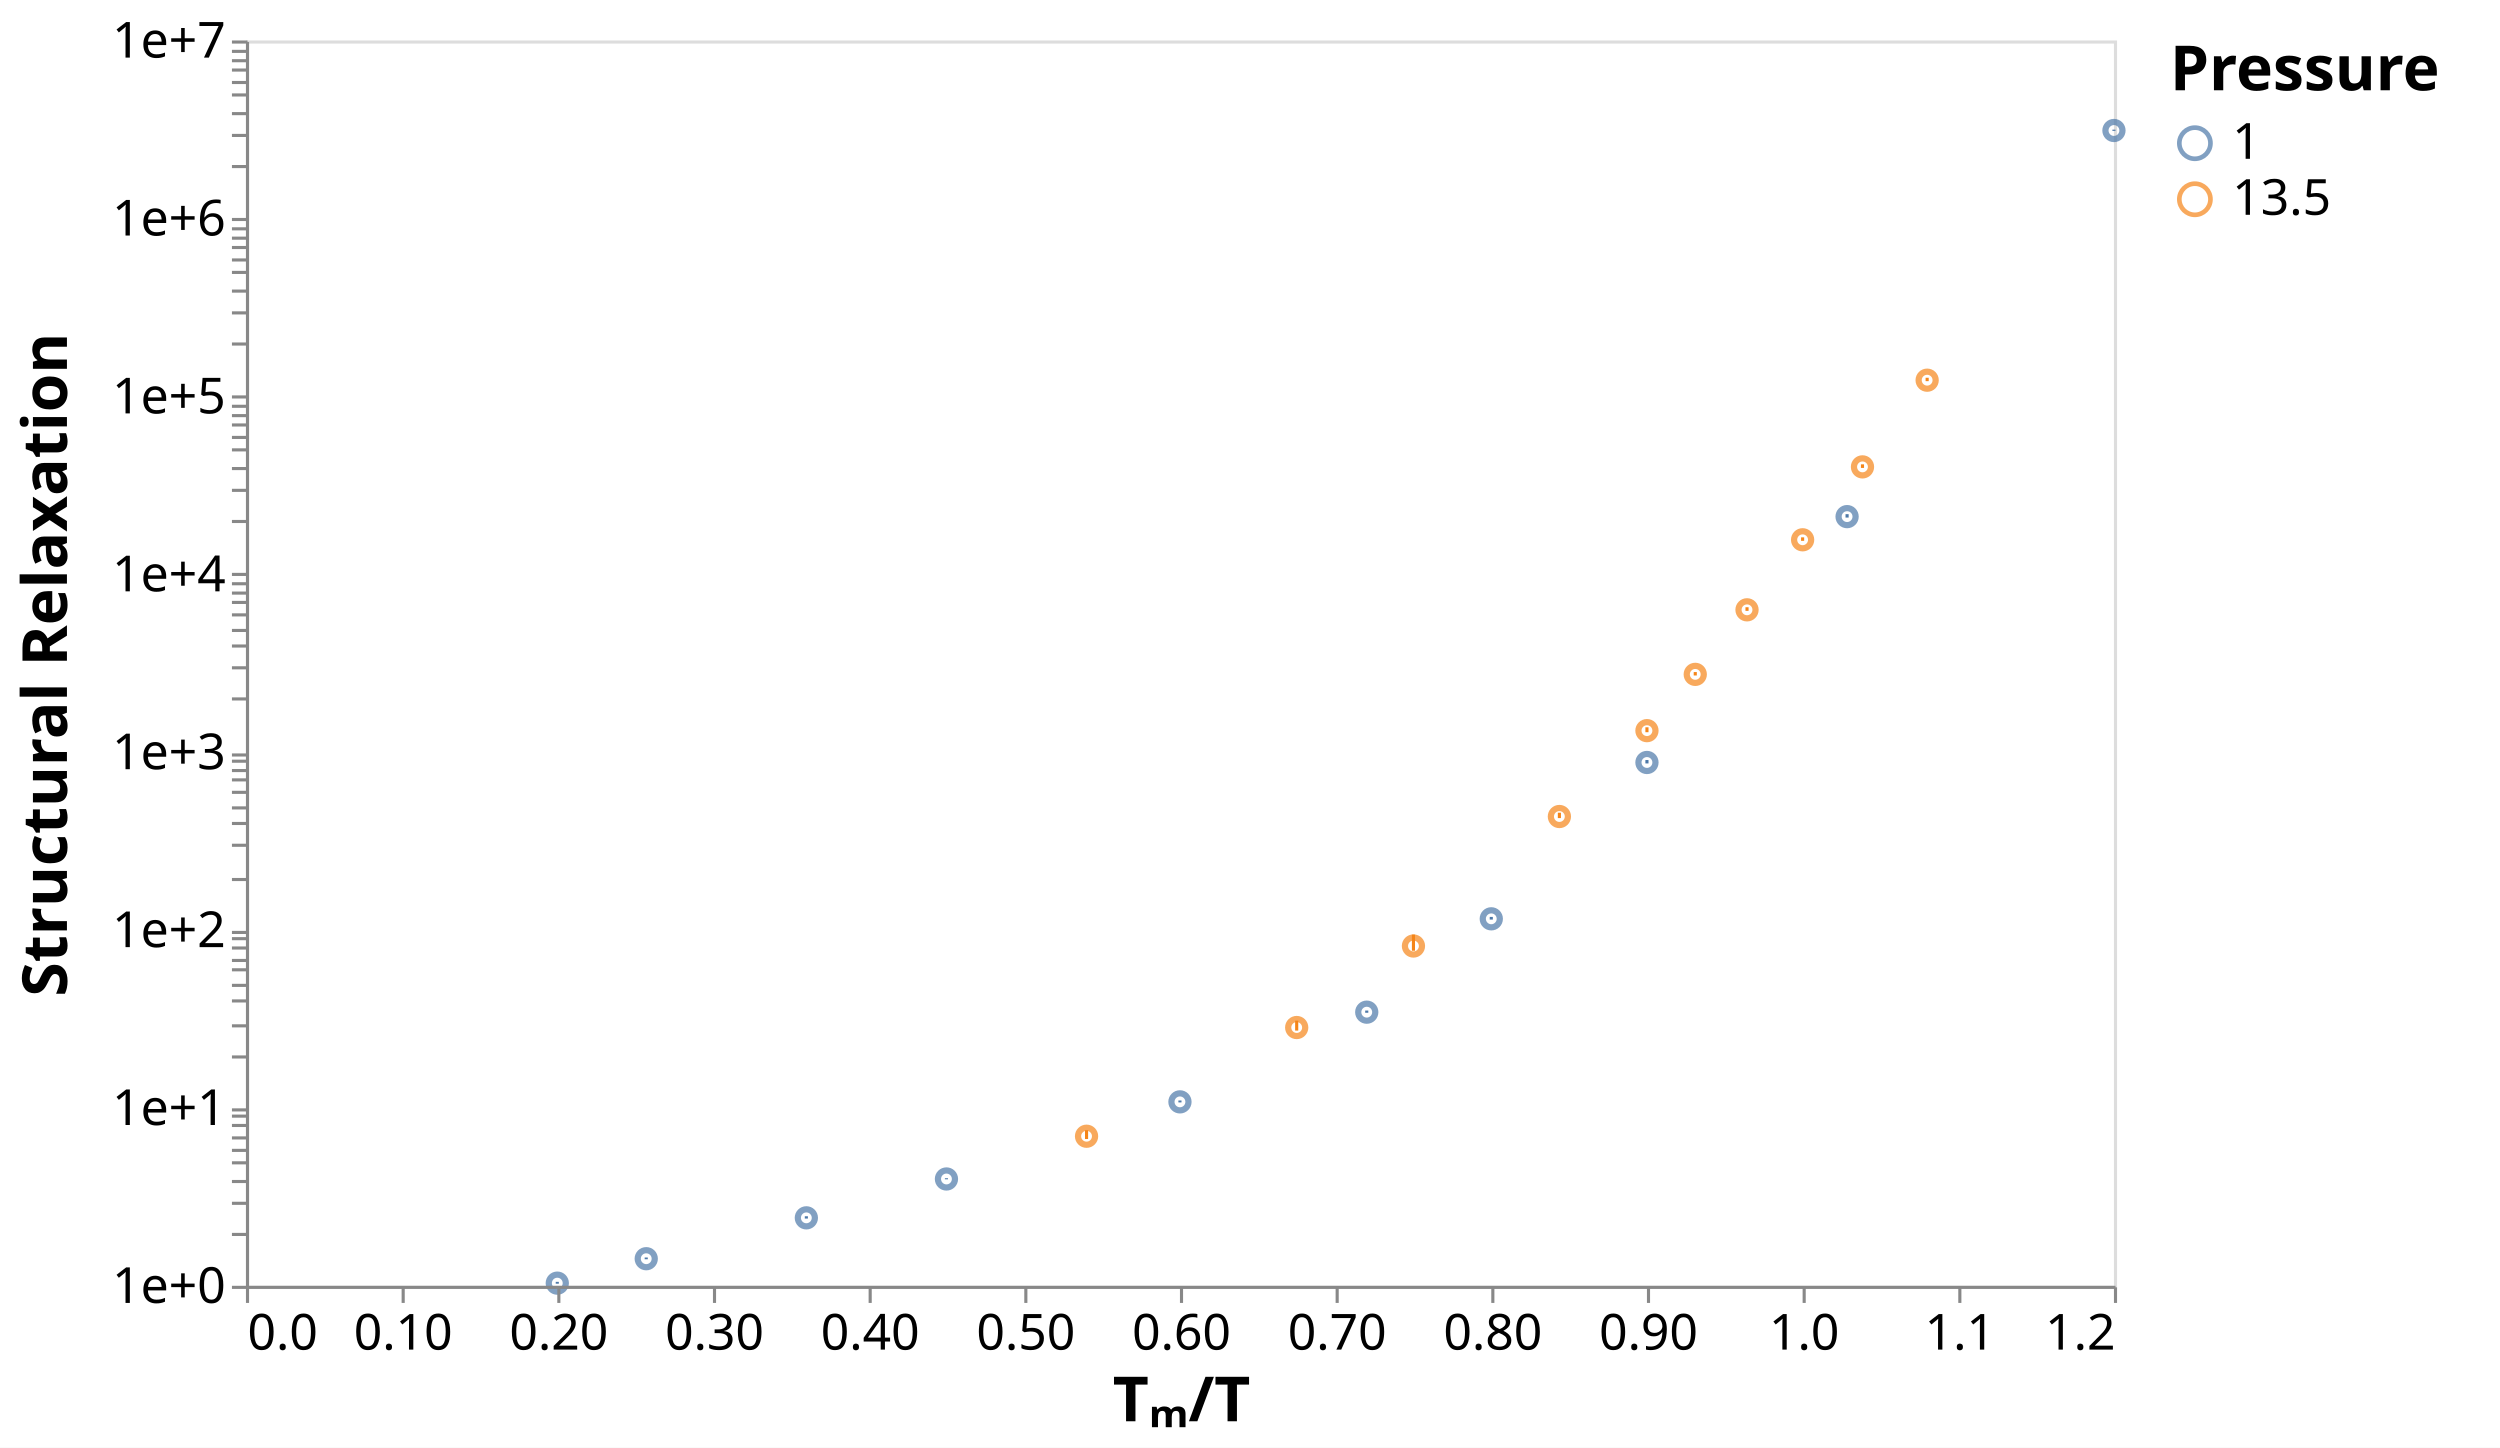
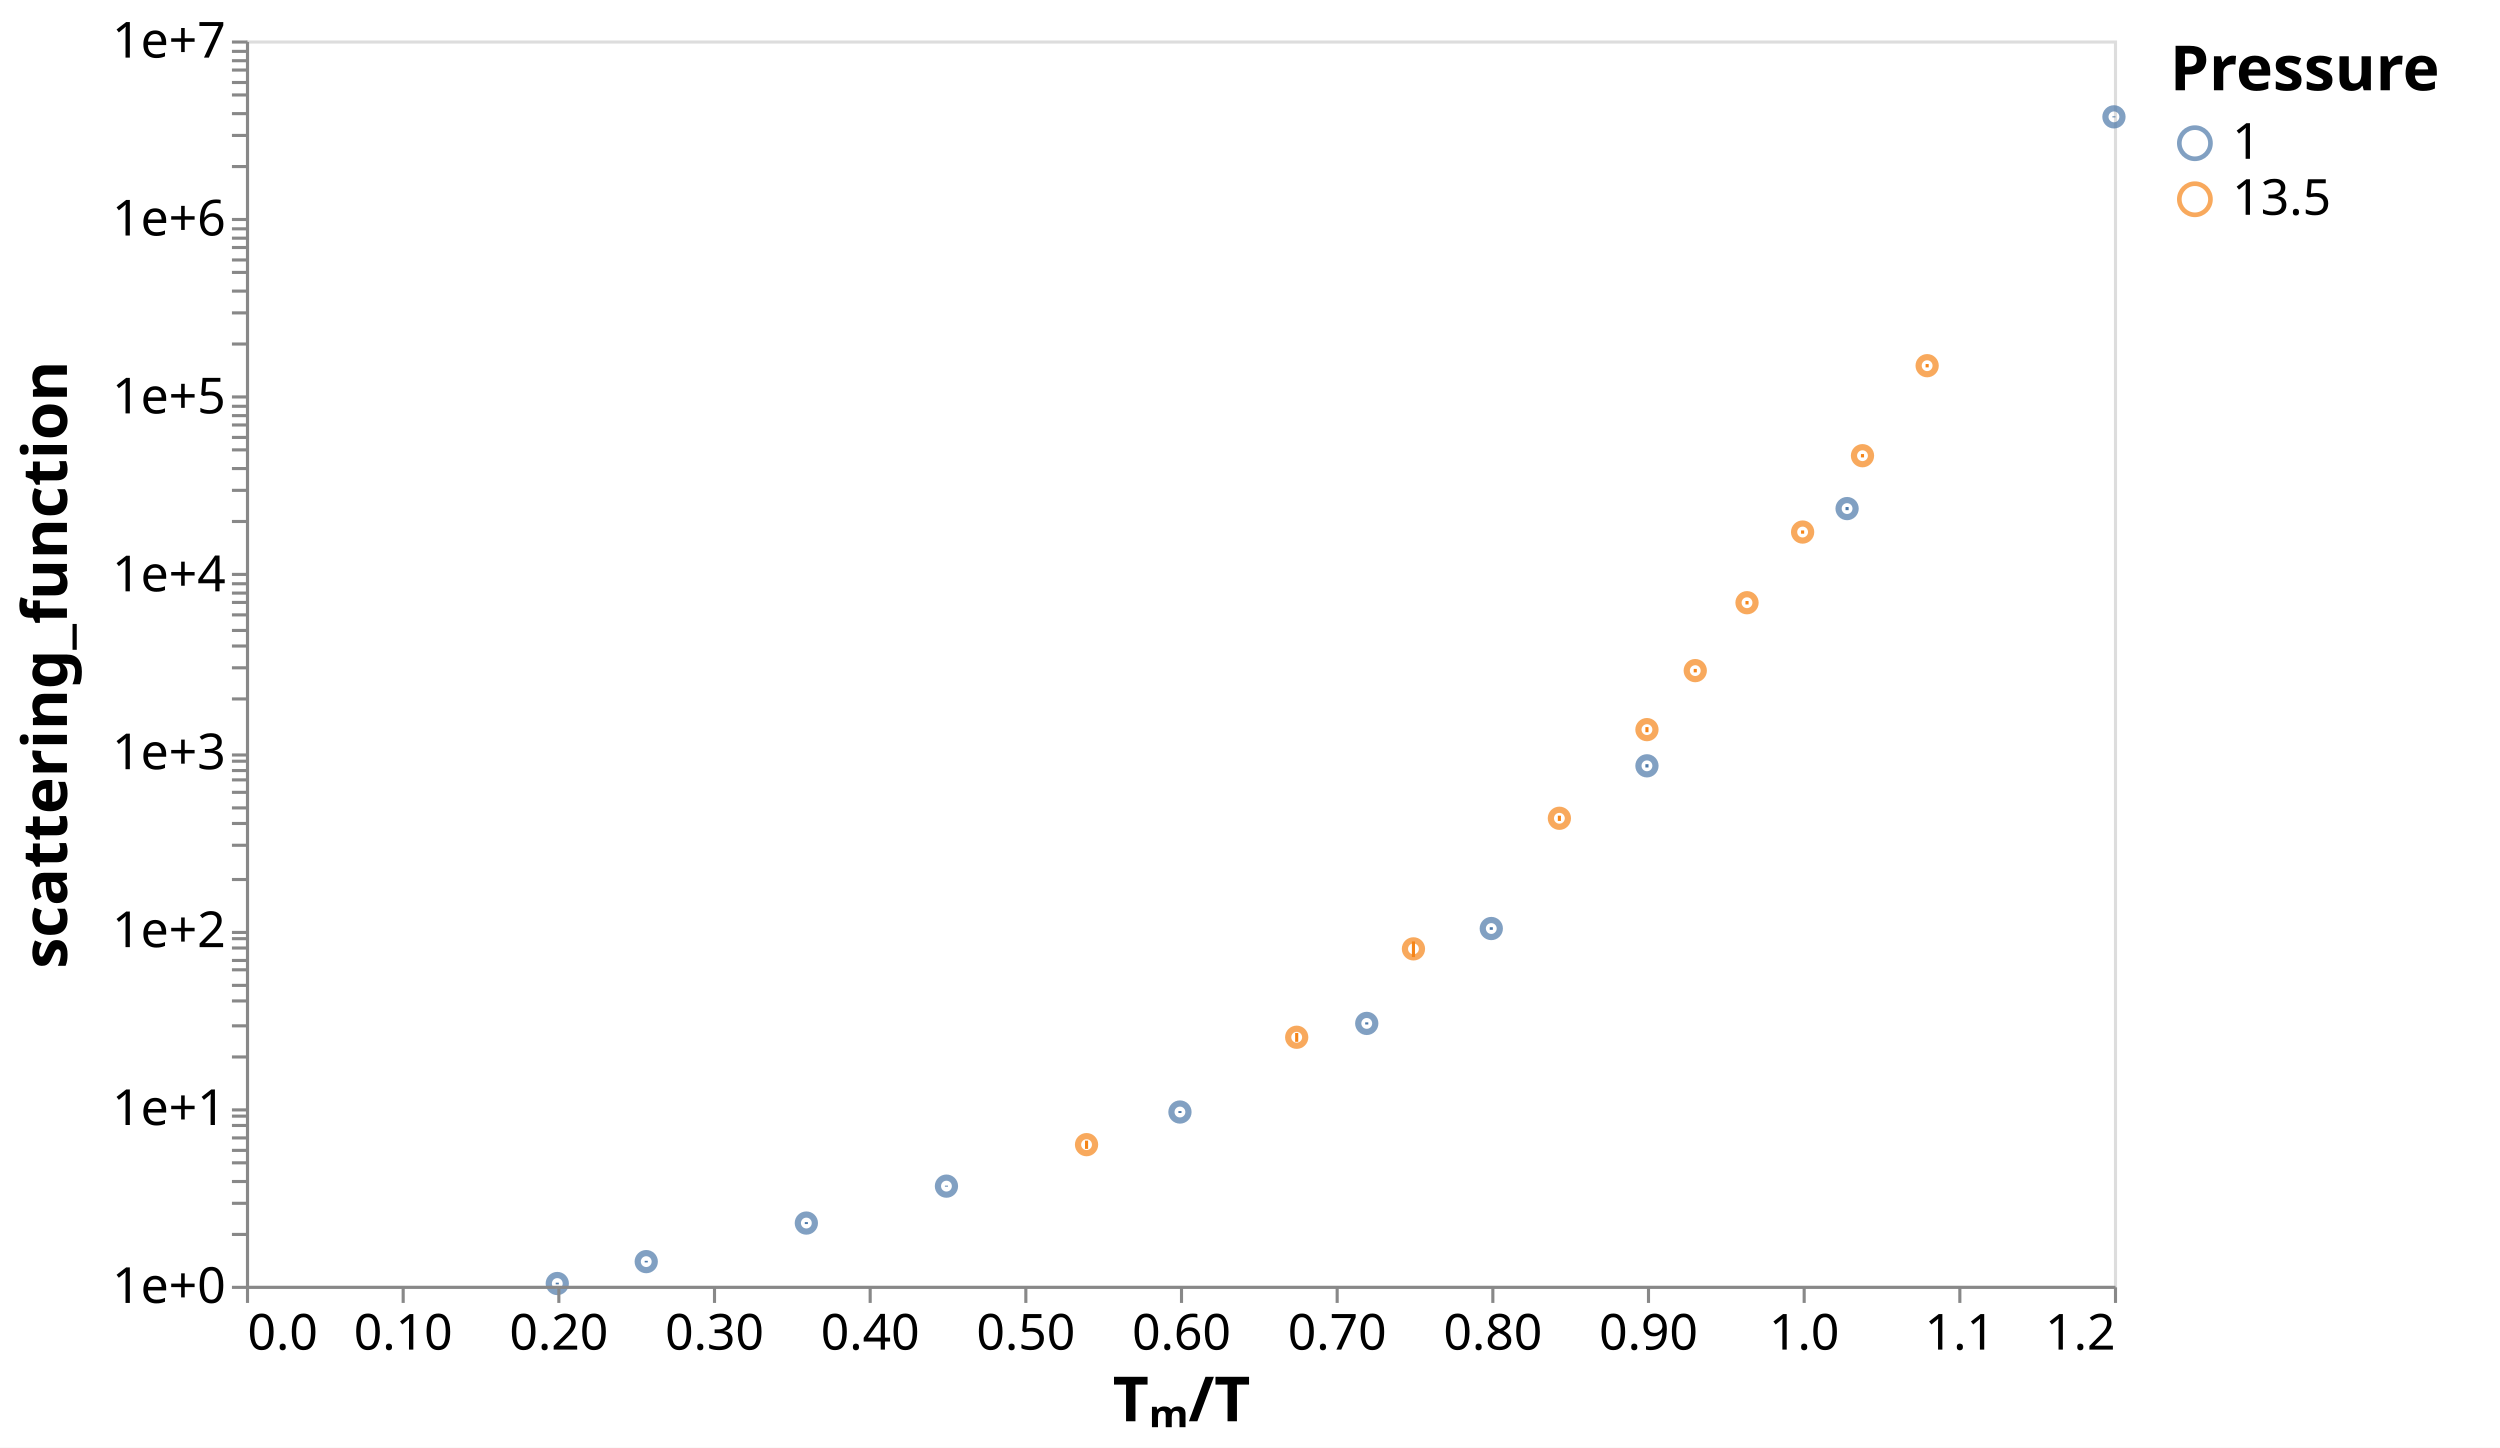
<svg xmlns="http://www.w3.org/2000/svg" class="marks" width="803" height="465" viewBox="0 0 803 465" version="1.1">
  <rect width="803" height="465" style="fill: white;" />
  <g transform="translate(79,13)">
    <g class="mark-group role-frame root">
      <g transform="translate(0,0)">
        <path class="background" d="M0.5,0.5h600v400h-600Z" style="fill: none; stroke: #ddd;" />
        <g>
          <g class="mark-symbol role-mark layer_0_marks">
-             <path transform="translate(600,28.91659)" d="M2.739,0A2.739,2.739,0,1,1,-2.739,0A2.739,2.739,0,1,1,2.739,0" style="fill: none; stroke: #4c78a8; stroke-width: 2; opacity: 0.7;" />
-             <path transform="translate(514.2857,152.9393)" d="M2.739,0A2.739,2.739,0,1,1,-2.739,0A2.739,2.739,0,1,1,2.739,0" style="fill: none; stroke: #4c78a8; stroke-width: 2; opacity: 0.7;" />
-             <path transform="translate(450,231.9091)" d="M2.739,0A2.739,2.739,0,1,1,-2.739,0A2.739,2.739,0,1,1,2.739,0" style="fill: none; stroke: #4c78a8; stroke-width: 2; opacity: 0.7;" />
-             <path transform="translate(400,282.1251)" d="M2.739,0A2.739,2.739,0,1,1,-2.739,0A2.739,2.739,0,1,1,2.739,0" style="fill: none; stroke: #4c78a8; stroke-width: 2; opacity: 0.7;" />
-             <path transform="translate(360,312.1095)" d="M2.739,0A2.739,2.739,0,1,1,-2.739,0A2.739,2.739,0,1,1,2.739,0" style="fill: none; stroke: #4c78a8; stroke-width: 2; opacity: 0.7;" />
-             <path transform="translate(300,340.9185)" d="M2.739,0A2.739,2.739,0,1,1,-2.739,0A2.739,2.739,0,1,1,2.739,0" style="fill: none; stroke: #4c78a8; stroke-width: 2; opacity: 0.7;" />
-             <path transform="translate(225,365.6898)" d="M2.739,0A2.739,2.739,0,1,1,-2.739,0A2.739,2.739,0,1,1,2.739,0" style="fill: none; stroke: #4c78a8; stroke-width: 2; opacity: 0.7;" />
-             <path transform="translate(180,378.1705)" d="M2.739,0A2.739,2.739,0,1,1,-2.739,0A2.739,2.739,0,1,1,2.739,0" style="fill: none; stroke: #4c78a8; stroke-width: 2; opacity: 0.7;" />
-             <path transform="translate(540,109.1188)" d="M2.739,0A2.739,2.739,0,1,1,-2.739,0A2.739,2.739,0,1,1,2.739,0" style="fill: none; stroke: #f58518; stroke-width: 2; opacity: 0.7;" />
-             <path transform="translate(519.2308,136.9644)" d="M2.739,0A2.739,2.739,0,1,1,-2.739,0A2.739,2.739,0,1,1,2.739,0" style="fill: none; stroke: #f58518; stroke-width: 2; opacity: 0.7;" />
-             <path transform="translate(500,160.3816)" d="M2.739,0A2.739,2.739,0,1,1,-2.739,0A2.739,2.739,0,1,1,2.739,0" style="fill: none; stroke: #f58518; stroke-width: 2; opacity: 0.7;" />
-             <path transform="translate(128.5714,391.2978)" d="M2.739,0A2.739,2.739,0,1,1,-2.739,0A2.739,2.739,0,1,1,2.739,0" style="fill: none; stroke: #4c78a8; stroke-width: 2; opacity: 0.7;" />
-             <path transform="translate(482.1429,182.8751)" d="M2.739,0A2.739,2.739,0,1,1,-2.739,0A2.739,2.739,0,1,1,2.739,0" style="fill: none; stroke: #f58518; stroke-width: 2; opacity: 0.7;" />
-             <path transform="translate(465.5172,203.6079)" d="M2.739,0A2.739,2.739,0,1,1,-2.739,0A2.739,2.739,0,1,1,2.739,0" style="fill: none; stroke: #f58518; stroke-width: 2; opacity: 0.7;" />
-             <path transform="translate(450,221.6838)" d="M2.739,0A2.739,2.739,0,1,1,-2.739,0A2.739,2.739,0,1,1,2.739,0" style="fill: none; stroke: #f58518; stroke-width: 2; opacity: 0.7;" />
-             <path transform="translate(421.875,249.2649)" d="M2.739,0A2.739,2.739,0,1,1,-2.739,0A2.739,2.739,0,1,1,2.739,0" style="fill: none; stroke: #f58518; stroke-width: 2; opacity: 0.7;" />
-             <path transform="translate(100,399.1463)" d="M2.739,0A2.739,2.739,0,1,1,-2.739,0A2.739,2.739,0,1,1,2.739,0" style="fill: none; stroke: #4c78a8; stroke-width: 2; opacity: 0.7;" />
-             <path transform="translate(375,290.8596)" d="M2.739,0A2.739,2.739,0,1,1,-2.739,0A2.739,2.739,0,1,1,2.739,0" style="fill: none; stroke: #f58518; stroke-width: 2; opacity: 0.7;" />
-             <path transform="translate(337.5,317.0408)" d="M2.739,0A2.739,2.739,0,1,1,-2.739,0A2.739,2.739,0,1,1,2.739,0" style="fill: none; stroke: #f58518; stroke-width: 2; opacity: 0.7;" />
-             <path transform="translate(270,351.9581)" d="M2.739,0A2.739,2.739,0,1,1,-2.739,0A2.739,2.739,0,1,1,2.739,0" style="fill: none; stroke: #f58518; stroke-width: 2; opacity: 0.7;" />
-           </g>
-           <g class="mark-rule role-mark layer_1_marks">
-             <line transform="translate(600,29.03424)" x2="0" y2="-0.386" style="fill: none; stroke: #4c78a8; opacity: 1;" />
-             <line transform="translate(514.2857,153.2431)" x2="0" y2="-1.091" style="fill: none; stroke: #4c78a8; opacity: 1;" />
-             <line transform="translate(450,232.2149)" x2="0" y2="-1.097" style="fill: none; stroke: #4c78a8; opacity: 1;" />
-             <line transform="translate(400,282.3694)" x2="0" y2="-0.858" style="fill: none; stroke: #4c78a8; opacity: 1;" />
-             <line transform="translate(360,312.3)" x2="0" y2="-0.712" style="fill: none; stroke: #4c78a8; opacity: 1;" />
-             <line transform="translate(300,341.097)" x2="0" y2="-0.622" style="fill: none; stroke: #4c78a8; opacity: 1;" />
-             <line transform="translate(225,365.7897)" x2="0" y2="-0.342" style="fill: none; stroke: #4c78a8; opacity: 1;" />
-             <line transform="translate(180,378.4032)" x2="0" y2="-0.742" style="fill: none; stroke: #4c78a8; opacity: 1;" />
-             <line transform="translate(540,109.4284)" x2="0" y2="-1.094" style="fill: none; stroke: #f58518; opacity: 1;" />
-             <line transform="translate(519.2308,137.296)" x2="0" y2="-1.148" style="fill: none; stroke: #f58518; opacity: 1;" />
-             <line transform="translate(500,160.715)" x2="0" y2="-1.119" style="fill: none; stroke: #f58518; opacity: 1;" />
-             <line transform="translate(128.5714,391.4732)" x2="0" y2="-0.566" style="fill: none; stroke: #4c78a8; opacity: 1;" />
-             <line transform="translate(482.1429,183.2092)" x2="0" y2="-1.166" style="fill: none; stroke: #f58518; opacity: 1;" />
-             <line transform="translate(465.5172,203.9644)" x2="0" y2="-1.101" style="fill: none; stroke: #f58518; opacity: 1;" />
-             <line transform="translate(450,222.1845)" x2="0" y2="-1.579" style="fill: none; stroke: #f58518; opacity: 1;" />
-             <line transform="translate(421.875,249.7702)" x2="0" y2="-1.729" style="fill: none; stroke: #f58518; opacity: 1;" />
-             <line transform="translate(100,399.3268)" x2="0" y2="-0.597" style="fill: none; stroke: #4c78a8; opacity: 1;" />
-             <line transform="translate(375,292.3805)" x2="0" y2="-5.178" style="fill: none; stroke: #f58518; opacity: 1;" />
-             <line transform="translate(337.5,318.0246)" x2="0" y2="-3.185" style="fill: none; stroke: #f58518; opacity: 1;" />
-             <line transform="translate(270,352.856)" x2="0" y2="-2.843" style="fill: none; stroke: #f58518; opacity: 1;" />
+             <path transform="translate(600,24.5344)" d="M2.739,0A2.739,2.739,0,1,1,-2.739,0A2.739,2.739,0,1,1,2.739,0" style="fill: none; stroke: #4c78a8; stroke-width: 2; opacity: 0.7;" />
+             <path transform="translate(514.2857,150.3581)" d="M2.739,0A2.739,2.739,0,1,1,-2.739,0A2.739,2.739,0,1,1,2.739,0" style="fill: none; stroke: #4c78a8; stroke-width: 2; opacity: 0.7;" />
+             <path transform="translate(450,232.9827)" d="M2.739,0A2.739,2.739,0,1,1,-2.739,0A2.739,2.739,0,1,1,2.739,0" style="fill: none; stroke: #4c78a8; stroke-width: 2; opacity: 0.7;" />
+             <path transform="translate(400,285.2401)" d="M2.739,0A2.739,2.739,0,1,1,-2.739,0A2.739,2.739,0,1,1,2.739,0" style="fill: none; stroke: #4c78a8; stroke-width: 2; opacity: 0.7;" />
+             <path transform="translate(360,315.72)" d="M2.739,0A2.739,2.739,0,1,1,-2.739,0A2.739,2.739,0,1,1,2.739,0" style="fill: none; stroke: #4c78a8; stroke-width: 2; opacity: 0.7;" />
+             <path transform="translate(300,344.1824)" d="M2.739,0A2.739,2.739,0,1,1,-2.739,0A2.739,2.739,0,1,1,2.739,0" style="fill: none; stroke: #4c78a8; stroke-width: 2; opacity: 0.7;" />
+             <path transform="translate(225,367.9865)" d="M2.739,0A2.739,2.739,0,1,1,-2.739,0A2.739,2.739,0,1,1,2.739,0" style="fill: none; stroke: #4c78a8; stroke-width: 2; opacity: 0.7;" />
+             <path transform="translate(180,379.8477)" d="M2.739,0A2.739,2.739,0,1,1,-2.739,0A2.739,2.739,0,1,1,2.739,0" style="fill: none; stroke: #4c78a8; stroke-width: 2; opacity: 0.7;" />
+             <path transform="translate(540,104.4587)" d="M2.739,0A2.739,2.739,0,1,1,-2.739,0A2.739,2.739,0,1,1,2.739,0" style="fill: none; stroke: #f58518; stroke-width: 2; opacity: 0.7;" />
+             <path transform="translate(519.2308,133.3729)" d="M2.739,0A2.739,2.739,0,1,1,-2.739,0A2.739,2.739,0,1,1,2.739,0" style="fill: none; stroke: #f58518; stroke-width: 2; opacity: 0.7;" />
+             <path transform="translate(500,157.8943)" d="M2.739,0A2.739,2.739,0,1,1,-2.739,0A2.739,2.739,0,1,1,2.739,0" style="fill: none; stroke: #f58518; stroke-width: 2; opacity: 0.7;" />
+             <path transform="translate(128.5714,392.2327)" d="M2.739,0A2.739,2.739,0,1,1,-2.739,0A2.739,2.739,0,1,1,2.739,0" style="fill: none; stroke: #4c78a8; stroke-width: 2; opacity: 0.7;" />
+             <path transform="translate(482.1429,180.593)" d="M2.739,0A2.739,2.739,0,1,1,-2.739,0A2.739,2.739,0,1,1,2.739,0" style="fill: none; stroke: #f58518; stroke-width: 2; opacity: 0.7;" />
+             <path transform="translate(465.5172,202.4027)" d="M2.739,0A2.739,2.739,0,1,1,-2.739,0A2.739,2.739,0,1,1,2.739,0" style="fill: none; stroke: #f58518; stroke-width: 2; opacity: 0.7;" />
+             <path transform="translate(450,221.3537)" d="M2.739,0A2.739,2.739,0,1,1,-2.739,0A2.739,2.739,0,1,1,2.739,0" style="fill: none; stroke: #f58518; stroke-width: 2; opacity: 0.7;" />
+             <path transform="translate(421.875,249.8312)" d="M2.739,0A2.739,2.739,0,1,1,-2.739,0A2.739,2.739,0,1,1,2.739,0" style="fill: none; stroke: #f58518; stroke-width: 2; opacity: 0.7;" />
+             <path transform="translate(100,399.2664)" d="M2.739,0A2.739,2.739,0,1,1,-2.739,0A2.739,2.739,0,1,1,2.739,0" style="fill: none; stroke: #4c78a8; stroke-width: 2; opacity: 0.7;" />
+             <path transform="translate(375,291.7771)" d="M2.739,0A2.739,2.739,0,1,1,-2.739,0A2.739,2.739,0,1,1,2.739,0" style="fill: none; stroke: #f58518; stroke-width: 2; opacity: 0.7;" />
+             <path transform="translate(337.5,320.1674)" d="M2.739,0A2.739,2.739,0,1,1,-2.739,0A2.739,2.739,0,1,1,2.739,0" style="fill: none; stroke: #f58518; stroke-width: 2; opacity: 0.7;" />
+             <path transform="translate(270,354.6605)" d="M2.739,0A2.739,2.739,0,1,1,-2.739,0A2.739,2.739,0,1,1,2.739,0" style="fill: none; stroke: #f58518; stroke-width: 2; opacity: 0.7;" />
+           </g>
+           <g class="mark-rule role-mark layer_1_layer_0_marks">
+             <line transform="translate(600,24.68561)" x2="0" y2="-0.302" style="fill: none; stroke: #4c78a8;" />
+             <line transform="translate(514.2857,150.8661)" x2="0" y2="-1.006" style="fill: none; stroke: #4c78a8;" />
+             <line transform="translate(450,233.5174)" x2="0" y2="-1.058" style="fill: none; stroke: #4c78a8;" />
+             <line transform="translate(400,285.6615)" x2="0" y2="-0.836" style="fill: none; stroke: #4c78a8;" />
+             <line transform="translate(360,316.0668)" x2="0" y2="-0.689" style="fill: none; stroke: #4c78a8;" />
+             <line transform="translate(300,344.4943)" x2="0" y2="-0.62" style="fill: none; stroke: #4c78a8;" />
+             <line transform="translate(225,368.133)" x2="0" y2="-0.292" style="fill: none; stroke: #4c78a8;" />
+             <line transform="translate(180,380.1656)" x2="0" y2="-0.632" style="fill: none; stroke: #4c78a8;" />
+             <line transform="translate(540,105.0016)" x2="0" y2="-1.074" style="fill: none; stroke: #f58518;" />
+             <line transform="translate(519.2308,133.9161)" x2="0" y2="-1.075" style="fill: none; stroke: #f58518;" />
+             <line transform="translate(500,158.4231)" x2="0" y2="-1.046" style="fill: none; stroke: #f58518;" />
+             <line transform="translate(128.5714,392.4913)" x2="0" y2="-0.515" style="fill: none; stroke: #4c78a8;" />
+             <line transform="translate(482.1429,181.1531)" x2="0" y2="-1.108" style="fill: none; stroke: #f58518;" />
+             <line transform="translate(465.5172,202.963)" x2="0" y2="-1.108" style="fill: none; stroke: #f58518;" />
+             <line transform="translate(450,222.1857)" x2="0" y2="-1.637" style="fill: none; stroke: #f58518;" />
+             <line transform="translate(421.875,250.688)" x2="0" y2="-1.685" style="fill: none; stroke: #f58518;" />
+             <line transform="translate(100,399.5359)" x2="0" y2="-0.536" style="fill: none; stroke: #4c78a8;" />
+             <line transform="translate(375,294.418)" x2="0" y2="-5.028" style="fill: none; stroke: #f58518;" />
+             <line transform="translate(337.5,321.632)" x2="0" y2="-2.848" style="fill: none; stroke: #f58518;" />
+             <line transform="translate(270,356.0243)" x2="0" y2="-2.657" style="fill: none; stroke: #f58518;" />
          </g>
          <g class="mark-group role-legend">
            <g transform="translate(618,0)">
              <path class="background" d="M0,0h101v59h-101Z" style="pointer-events: none; fill: none;" />
              <g>
                <g class="mark-group role-legend-entry">
                  <g transform="translate(0,25)">
                    <path class="background" d="M0,0h0v0h0Z" style="pointer-events: none; fill: none;" />
                    <g>
                      <g class="mark-group role-scope">
                        <g transform="translate(0,0)">
                          <path class="background" d="M0,0h55v16h-55Z" style="pointer-events: none; fill: none; opacity: 1;" />
                          <g>
                            <g class="mark-symbol role-legend-symbol" style="pointer-events: none;">
                              <path transform="translate(8,8)" d="M5,0A5,5,0,1,1,-5,0A5,5,0,1,1,5,0" style="fill: none; stroke: #4c78a8; stroke-width: 1.5; opacity: 0.7;" />
                            </g>
                            <g class="mark-text role-legend-label" style="pointer-events: none;">
                              <text text-anchor="start" transform="translate(20,13)" style="font-family: sans-serif; font-size: 16px; fill: #000; opacity: 1;">1</text>
                            </g>
                          </g>
                        </g>
                        <g transform="translate(0,18)">
                          <path class="background" d="M0,0h55v16h-55Z" style="pointer-events: none; fill: none; opacity: 1;" />
                          <g>
                            <g class="mark-symbol role-legend-symbol" style="pointer-events: none;">
                              <path transform="translate(8,8)" d="M5,0A5,5,0,1,1,-5,0A5,5,0,1,1,5,0" style="fill: none; stroke: #f58518; stroke-width: 1.5; opacity: 0.7;" />
                            </g>
                            <g class="mark-text role-legend-label" style="pointer-events: none;">
                              <text text-anchor="start" transform="translate(20,13)" style="font-family: sans-serif; font-size: 16px; fill: #000; opacity: 1;">13.5</text>
                            </g>
                          </g>
                        </g>
                      </g>
                    </g>
                  </g>
                </g>
                <g class="mark-text role-legend-title" style="pointer-events: none;">
                  <text text-anchor="start" transform="translate(0,16)" style="font-family: sans-serif; font-size: 20px; font-weight: bold; fill: #000; opacity: 1;">Pressure</text>
                </g>
              </g>
            </g>
          </g>
          <g class="mark-group role-axis">
            <g transform="translate(0.5,400.5)">
              <path class="background" d="M0,0h0v0h0Z" style="pointer-events: none; fill: none;" />
              <g>
                <g class="mark-rule role-axis-tick" style="pointer-events: none;">
                  <line transform="translate(0,0)" x2="0" y2="5" style="fill: none; stroke: #888; stroke-width: 1; opacity: 1;" />
                  <line transform="translate(50,0)" x2="0" y2="5" style="fill: none; stroke: #888; stroke-width: 1; opacity: 1;" />
                  <line transform="translate(100,0)" x2="0" y2="5" style="fill: none; stroke: #888; stroke-width: 1; opacity: 1;" />
                  <line transform="translate(150,0)" x2="0" y2="5" style="fill: none; stroke: #888; stroke-width: 1; opacity: 1;" />
                  <line transform="translate(200,0)" x2="0" y2="5" style="fill: none; stroke: #888; stroke-width: 1; opacity: 1;" />
                  <line transform="translate(250,0)" x2="0" y2="5" style="fill: none; stroke: #888; stroke-width: 1; opacity: 1;" />
                  <line transform="translate(300,0)" x2="0" y2="5" style="fill: none; stroke: #888; stroke-width: 1; opacity: 1;" />
                  <line transform="translate(350,0)" x2="0" y2="5" style="fill: none; stroke: #888; stroke-width: 1; opacity: 1;" />
                  <line transform="translate(400,0)" x2="0" y2="5" style="fill: none; stroke: #888; stroke-width: 1; opacity: 1;" />
                  <line transform="translate(450,0)" x2="0" y2="5" style="fill: none; stroke: #888; stroke-width: 1; opacity: 1;" />
                  <line transform="translate(500,0)" x2="0" y2="5" style="fill: none; stroke: #888; stroke-width: 1; opacity: 1;" />
                  <line transform="translate(550,0)" x2="0" y2="5" style="fill: none; stroke: #888; stroke-width: 1; opacity: 1;" />
                  <line transform="translate(600,0)" x2="0" y2="5" style="fill: none; stroke: #888; stroke-width: 1; opacity: 1;" />
                </g>
                <g class="mark-text role-axis-label" style="pointer-events: none;">
                  <text text-anchor="start" transform="translate(0,20)" style="font-family: sans-serif; font-size: 16px; fill: #000; opacity: 1;">0.0</text>
                  <text text-anchor="middle" transform="translate(50,20)" style="font-family: sans-serif; font-size: 16px; fill: #000; opacity: 1;">0.10</text>
                  <text text-anchor="middle" transform="translate(100,20)" style="font-family: sans-serif; font-size: 16px; fill: #000; opacity: 1;">0.20</text>
                  <text text-anchor="middle" transform="translate(150,20)" style="font-family: sans-serif; font-size: 16px; fill: #000; opacity: 1;">0.30</text>
                  <text text-anchor="middle" transform="translate(200,20)" style="font-family: sans-serif; font-size: 16px; fill: #000; opacity: 1;">0.40</text>
                  <text text-anchor="middle" transform="translate(250,20)" style="font-family: sans-serif; font-size: 16px; fill: #000; opacity: 1;">0.50</text>
                  <text text-anchor="middle" transform="translate(300,20)" style="font-family: sans-serif; font-size: 16px; fill: #000; opacity: 1;">0.60</text>
                  <text text-anchor="middle" transform="translate(350,20)" style="font-family: sans-serif; font-size: 16px; fill: #000; opacity: 1;">0.70</text>
                  <text text-anchor="middle" transform="translate(400,20)" style="font-family: sans-serif; font-size: 16px; fill: #000; opacity: 1;">0.80</text>
                  <text text-anchor="middle" transform="translate(450,20)" style="font-family: sans-serif; font-size: 16px; fill: #000; opacity: 1;">0.90</text>
                  <text text-anchor="middle" transform="translate(500,20)" style="font-family: sans-serif; font-size: 16px; fill: #000; opacity: 1;">1.0</text>
                  <text text-anchor="middle" transform="translate(550,20)" style="font-family: sans-serif; font-size: 16px; fill: #000; opacity: 1;">1.1</text>
                  <text text-anchor="end" transform="translate(600,20)" style="font-family: sans-serif; font-size: 16px; fill: #000; opacity: 1;">1.2</text>
                </g>
                <g class="mark-rule role-axis-domain" style="pointer-events: none;">
                  <line transform="translate(0,0)" x2="600" y2="0" style="fill: none; stroke: #888; stroke-width: 1; opacity: 1;" />
                </g>
                <g class="mark-text role-axis-title" style="pointer-events: none;">
                  <text text-anchor="middle" transform="translate(300,43)" style="font-family: sans-serif; font-size: 20px; font-weight: bold; fill: #000; opacity: 1;">Tₘ/T</text>
                </g>
              </g>
            </g>
          </g>
          <g class="mark-group role-axis">
            <g transform="translate(0.5,0.5)">
              <path class="background" d="M0,0h0v0h0Z" style="pointer-events: none; fill: none;" />
              <g>
                <g class="mark-rule role-axis-tick" style="pointer-events: none;">
                  <line transform="translate(0,400)" x2="-5" y2="0" style="fill: none; stroke: #888; stroke-width: 1; opacity: 1;" />
                  <line transform="translate(0,383)" x2="-5" y2="0" style="fill: none; stroke: #888; stroke-width: 1; opacity: 1;" />
                  <line transform="translate(0,373)" x2="-5" y2="0" style="fill: none; stroke: #888; stroke-width: 1; opacity: 1;" />
                  <line transform="translate(0,366)" x2="-5" y2="0" style="fill: none; stroke: #888; stroke-width: 1; opacity: 1;" />
                  <line transform="translate(0,360)" x2="-5" y2="0" style="fill: none; stroke: #888; stroke-width: 1; opacity: 1;" />
                  <line transform="translate(0,356)" x2="-5" y2="0" style="fill: none; stroke: #888; stroke-width: 1; opacity: 1;" />
                  <line transform="translate(0,352)" x2="-5" y2="0" style="fill: none; stroke: #888; stroke-width: 1; opacity: 1;" />
                  <line transform="translate(0,348)" x2="-5" y2="0" style="fill: none; stroke: #888; stroke-width: 1; opacity: 1;" />
                  <line transform="translate(0,345)" x2="-5" y2="0" style="fill: none; stroke: #888; stroke-width: 1; opacity: 1;" />
                  <line transform="translate(0,343)" x2="-5" y2="0" style="fill: none; stroke: #888; stroke-width: 1; opacity: 1;" />
                  <line transform="translate(0,326)" x2="-5" y2="0" style="fill: none; stroke: #888; stroke-width: 1; opacity: 1;" />
                  <line transform="translate(0,316)" x2="-5" y2="0" style="fill: none; stroke: #888; stroke-width: 1; opacity: 1;" />
                  <line transform="translate(0,308)" x2="-5" y2="0" style="fill: none; stroke: #888; stroke-width: 1; opacity: 1;" />
                  <line transform="translate(0,303)" x2="-5" y2="0" style="fill: none; stroke: #888; stroke-width: 1; opacity: 1;" />
                  <line transform="translate(0,298)" x2="-5" y2="0" style="fill: none; stroke: #888; stroke-width: 1; opacity: 1;" />
                  <line transform="translate(0,295)" x2="-5" y2="0" style="fill: none; stroke: #888; stroke-width: 1; opacity: 1;" />
                  <line transform="translate(0,291)" x2="-5" y2="0" style="fill: none; stroke: #888; stroke-width: 1; opacity: 1;" />
                  <line transform="translate(0,288)" x2="-5" y2="0" style="fill: none; stroke: #888; stroke-width: 1; opacity: 1;" />
                  <line transform="translate(0,286)" x2="-5" y2="0" style="fill: none; stroke: #888; stroke-width: 1; opacity: 1;" />
                  <line transform="translate(0,269)" x2="-5" y2="0" style="fill: none; stroke: #888; stroke-width: 1; opacity: 1;" />
                  <line transform="translate(0,258)" x2="-5" y2="0" style="fill: none; stroke: #888; stroke-width: 1; opacity: 1;" />
                  <line transform="translate(0,251)" x2="-5" y2="0" style="fill: none; stroke: #888; stroke-width: 1; opacity: 1;" />
                  <line transform="translate(0,246)" x2="-5" y2="0" style="fill: none; stroke: #888; stroke-width: 1; opacity: 1;" />
                  <line transform="translate(0,241)" x2="-5" y2="0" style="fill: none; stroke: #888; stroke-width: 1; opacity: 1;" />
                  <line transform="translate(0,237)" x2="-5" y2="0" style="fill: none; stroke: #888; stroke-width: 1; opacity: 1;" />
                  <line transform="translate(0,234)" x2="-5" y2="0" style="fill: none; stroke: #888; stroke-width: 1; opacity: 1;" />
                  <line transform="translate(0,231)" x2="-5" y2="0" style="fill: none; stroke: #888; stroke-width: 1; opacity: 1;" />
                  <line transform="translate(0,229)" x2="-5" y2="0" style="fill: none; stroke: #888; stroke-width: 1; opacity: 1;" />
                  <line transform="translate(0,211)" x2="-5" y2="0" style="fill: none; stroke: #888; stroke-width: 1; opacity: 1;" />
                  <line transform="translate(0,201)" x2="-5" y2="0" style="fill: none; stroke: #888; stroke-width: 1; opacity: 1;" />
                  <line transform="translate(0,194)" x2="-5" y2="0" style="fill: none; stroke: #888; stroke-width: 1; opacity: 1;" />
                  <line transform="translate(0,189)" x2="-5" y2="0" style="fill: none; stroke: #888; stroke-width: 1; opacity: 1;" />
                  <line transform="translate(0,184)" x2="-5" y2="0" style="fill: none; stroke: #888; stroke-width: 1; opacity: 1;" />
                  <line transform="translate(0,180)" x2="-5" y2="0" style="fill: none; stroke: #888; stroke-width: 1; opacity: 1;" />
                  <line transform="translate(0,177)" x2="-5" y2="0" style="fill: none; stroke: #888; stroke-width: 1; opacity: 1;" />
                  <line transform="translate(0,174)" x2="-5" y2="0" style="fill: none; stroke: #888; stroke-width: 1; opacity: 1;" />
                  <line transform="translate(0,171)" x2="-5" y2="0" style="fill: none; stroke: #888; stroke-width: 1; opacity: 1;" />
                  <line transform="translate(0,154)" x2="-5" y2="0" style="fill: none; stroke: #888; stroke-width: 1; opacity: 1;" />
                  <line transform="translate(0,144)" x2="-5" y2="0" style="fill: none; stroke: #888; stroke-width: 1; opacity: 1;" />
                  <line transform="translate(0,137)" x2="-5" y2="0" style="fill: none; stroke: #888; stroke-width: 1; opacity: 1;" />
                  <line transform="translate(0,131)" x2="-5" y2="0" style="fill: none; stroke: #888; stroke-width: 1; opacity: 1;" />
                  <line transform="translate(0,127)" x2="-5" y2="0" style="fill: none; stroke: #888; stroke-width: 1; opacity: 1;" />
                  <line transform="translate(0,123)" x2="-5" y2="0" style="fill: none; stroke: #888; stroke-width: 1; opacity: 1;" />
                  <line transform="translate(0,120)" x2="-5" y2="0" style="fill: none; stroke: #888; stroke-width: 1; opacity: 1;" />
                  <line transform="translate(0,117)" x2="-5" y2="0" style="fill: none; stroke: #888; stroke-width: 1; opacity: 1;" />
                  <line transform="translate(0,114)" x2="-5" y2="0" style="fill: none; stroke: #888; stroke-width: 1; opacity: 1;" />
                  <line transform="translate(0,97)" x2="-5" y2="0" style="fill: none; stroke: #888; stroke-width: 1; opacity: 1;" />
                  <line transform="translate(0,87)" x2="-5" y2="0" style="fill: none; stroke: #888; stroke-width: 1; opacity: 1;" />
                  <line transform="translate(0,80)" x2="-5" y2="0" style="fill: none; stroke: #888; stroke-width: 1; opacity: 1;" />
                  <line transform="translate(0,74)" x2="-5" y2="0" style="fill: none; stroke: #888; stroke-width: 1; opacity: 1;" />
                  <line transform="translate(0,70)" x2="-5" y2="0" style="fill: none; stroke: #888; stroke-width: 1; opacity: 1;" />
                  <line transform="translate(0,66)" x2="-5" y2="0" style="fill: none; stroke: #888; stroke-width: 1; opacity: 1;" />
                  <line transform="translate(0,63)" x2="-5" y2="0" style="fill: none; stroke: #888; stroke-width: 1; opacity: 1;" />
                  <line transform="translate(0,60)" x2="-5" y2="0" style="fill: none; stroke: #888; stroke-width: 1; opacity: 1;" />
                  <line transform="translate(0,57)" x2="-5" y2="0" style="fill: none; stroke: #888; stroke-width: 1; opacity: 1;" />
                  <line transform="translate(0,40)" x2="-5" y2="0" style="fill: none; stroke: #888; stroke-width: 1; opacity: 1;" />
                  <line transform="translate(0,30)" x2="-5" y2="0" style="fill: none; stroke: #888; stroke-width: 1; opacity: 1;" />
                  <line transform="translate(0,23)" x2="-5" y2="0" style="fill: none; stroke: #888; stroke-width: 1; opacity: 1;" />
                  <line transform="translate(0,17)" x2="-5" y2="0" style="fill: none; stroke: #888; stroke-width: 1; opacity: 1;" />
                  <line transform="translate(0,13)" x2="-5" y2="0" style="fill: none; stroke: #888; stroke-width: 1; opacity: 1;" />
                  <line transform="translate(0,9)" x2="-5" y2="0" style="fill: none; stroke: #888; stroke-width: 1; opacity: 1;" />
                  <line transform="translate(0,6)" x2="-5" y2="0" style="fill: none; stroke: #888; stroke-width: 1; opacity: 1;" />
                  <line transform="translate(0,3)" x2="-5" y2="0" style="fill: none; stroke: #888; stroke-width: 1; opacity: 1;" />
                  <line transform="translate(0,0)" x2="-5" y2="0" style="fill: none; stroke: #888; stroke-width: 1; opacity: 1;" />
                </g>
                <g class="mark-text role-axis-label" style="pointer-events: none;">
                  <text text-anchor="end" transform="translate(-7,405)" style="font-family: sans-serif; font-size: 16px; fill: #000; opacity: 1;">1e+0</text>
                  <text text-anchor="end" transform="translate(-7,387.7983)" style="font-family: sans-serif; font-size: 16px; fill: #000; opacity: 1;" />
                  <text text-anchor="end" transform="translate(-7,377.7359)" style="font-family: sans-serif; font-size: 16px; fill: #000; opacity: 1;" />
                  <text text-anchor="end" transform="translate(-7,370.5966)" style="font-family: sans-serif; font-size: 16px; fill: #000; opacity: 1;" />
                  <text text-anchor="end" transform="translate(-7,365.0589)" style="font-family: sans-serif; font-size: 16px; fill: #000; opacity: 1;" />
                  <text text-anchor="end" transform="translate(-7,360.5342)" style="font-family: sans-serif; font-size: 16px; fill: #000; opacity: 1;" />
                  <text text-anchor="end" transform="translate(-7,356.7087)" style="font-family: sans-serif; font-size: 16px; fill: #000; opacity: 1;" />
                  <text text-anchor="end" transform="translate(-7,353.3949)" style="font-family: sans-serif; font-size: 16px; fill: #000; opacity: 1;" />
                  <text text-anchor="end" transform="translate(-7,350.4719)" style="font-family: sans-serif; font-size: 16px; fill: #000; opacity: 1;" />
                  <text text-anchor="end" transform="translate(-7,347.8571)" style="font-family: sans-serif; font-size: 16px; fill: #000; opacity: 1;">1e+1</text>
                  <text text-anchor="end" transform="translate(-7,330.6554)" style="font-family: sans-serif; font-size: 16px; fill: #000; opacity: 1;" />
                  <text text-anchor="end" transform="translate(-7,320.5931)" style="font-family: sans-serif; font-size: 16px; fill: #000; opacity: 1;" />
                  <text text-anchor="end" transform="translate(-7,313.4537)" style="font-family: sans-serif; font-size: 16px; fill: #000; opacity: 1;" />
                  <text text-anchor="end" transform="translate(-7,307.916)" style="font-family: sans-serif; font-size: 16px; fill: #000; opacity: 1;" />
                  <text text-anchor="end" transform="translate(-7,303.3914)" style="font-family: sans-serif; font-size: 16px; fill: #000; opacity: 1;" />
                  <text text-anchor="end" transform="translate(-7,299.5658)" style="font-family: sans-serif; font-size: 16px; fill: #000; opacity: 1;" />
                  <text text-anchor="end" transform="translate(-7,296.252)" style="font-family: sans-serif; font-size: 16px; fill: #000; opacity: 1;" />
                  <text text-anchor="end" transform="translate(-7,293.329)" style="font-family: sans-serif; font-size: 16px; fill: #000; opacity: 1;" />
                  <text text-anchor="end" transform="translate(-7,290.7143)" style="font-family: sans-serif; font-size: 16px; fill: #000; opacity: 1;">1e+2</text>
                  <text text-anchor="end" transform="translate(-7,273.5126)" style="font-family: sans-serif; font-size: 16px; fill: #000; opacity: 1;" />
                  <text text-anchor="end" transform="translate(-7,263.4502)" style="font-family: sans-serif; font-size: 16px; fill: #000; opacity: 1;" />
                  <text text-anchor="end" transform="translate(-7,256.3109)" style="font-family: sans-serif; font-size: 16px; fill: #000; opacity: 1;" />
                  <text text-anchor="end" transform="translate(-7,250.7731)" style="font-family: sans-serif; font-size: 16px; fill: #000; opacity: 1;" />
                  <text text-anchor="end" transform="translate(-7,246.2485)" style="font-family: sans-serif; font-size: 16px; fill: #000; opacity: 1;" />
                  <text text-anchor="end" transform="translate(-7,242.423)" style="font-family: sans-serif; font-size: 16px; fill: #000; opacity: 1;" />
                  <text text-anchor="end" transform="translate(-7,239.1091)" style="font-family: sans-serif; font-size: 16px; fill: #000; opacity: 1;" />
                  <text text-anchor="end" transform="translate(-7,236.1861)" style="font-family: sans-serif; font-size: 16px; fill: #000; opacity: 1;" />
                  <text text-anchor="end" transform="translate(-7,233.5714)" style="font-family: sans-serif; font-size: 16px; fill: #000; opacity: 1;">1e+3</text>
                  <text text-anchor="end" transform="translate(-7,216.3697)" style="font-family: sans-serif; font-size: 16px; fill: #000; opacity: 1;" />
                  <text text-anchor="end" transform="translate(-7,206.3074)" style="font-family: sans-serif; font-size: 16px; fill: #000; opacity: 1;" />
                  <text text-anchor="end" transform="translate(-7,199.168)" style="font-family: sans-serif; font-size: 16px; fill: #000; opacity: 1;" />
                  <text text-anchor="end" transform="translate(-7,193.6303)" style="font-family: sans-serif; font-size: 16px; fill: #000; opacity: 1;" />
                  <text text-anchor="end" transform="translate(-7,189.1056)" style="font-family: sans-serif; font-size: 16px; fill: #000; opacity: 1;" />
                  <text text-anchor="end" transform="translate(-7,185.2801)" style="font-family: sans-serif; font-size: 16px; fill: #000; opacity: 1;" />
                  <text text-anchor="end" transform="translate(-7,181.9663)" style="font-family: sans-serif; font-size: 16px; fill: #000; opacity: 1;" />
                  <text text-anchor="end" transform="translate(-7,179.0433)" style="font-family: sans-serif; font-size: 16px; fill: #000; opacity: 1;" />
                  <text text-anchor="end" transform="translate(-7,176.4286)" style="font-family: sans-serif; font-size: 16px; fill: #000; opacity: 1;">1e+4</text>
                  <text text-anchor="end" transform="translate(-7,159.2269)" style="font-family: sans-serif; font-size: 16px; fill: #000; opacity: 1;" />
                  <text text-anchor="end" transform="translate(-7,149.1645)" style="font-family: sans-serif; font-size: 16px; fill: #000; opacity: 1;" />
                  <text text-anchor="end" transform="translate(-7,142.0251)" style="font-family: sans-serif; font-size: 16px; fill: #000; opacity: 1;" />
                  <text text-anchor="end" transform="translate(-7,136.4874)" style="font-family: sans-serif; font-size: 16px; fill: #000; opacity: 1;" />
                  <text text-anchor="end" transform="translate(-7,131.9628)" style="font-family: sans-serif; font-size: 16px; fill: #000; opacity: 1;" />
                  <text text-anchor="end" transform="translate(-7,128.1373)" style="font-family: sans-serif; font-size: 16px; fill: #000; opacity: 1;" />
                  <text text-anchor="end" transform="translate(-7,124.8234)" style="font-family: sans-serif; font-size: 16px; fill: #000; opacity: 1;" />
                  <text text-anchor="end" transform="translate(-7,121.9004)" style="font-family: sans-serif; font-size: 16px; fill: #000; opacity: 1;" />
                  <text text-anchor="end" transform="translate(-7,119.2857)" style="font-family: sans-serif; font-size: 16px; fill: #000; opacity: 1;">1e+5</text>
                  <text text-anchor="end" transform="translate(-7,102.084)" style="font-family: sans-serif; font-size: 16px; fill: #000; opacity: 1;" />
                  <text text-anchor="end" transform="translate(-7,92.02164)" style="font-family: sans-serif; font-size: 16px; fill: #000; opacity: 1;" />
                  <text text-anchor="end" transform="translate(-7,84.88229)" style="font-family: sans-serif; font-size: 16px; fill: #000; opacity: 1;" />
                  <text text-anchor="end" transform="translate(-7,79.34457)" style="font-family: sans-serif; font-size: 16px; fill: #000; opacity: 1;" />
                  <text text-anchor="end" transform="translate(-7,74.81993)" style="font-family: sans-serif; font-size: 16px; fill: #000; opacity: 1;" />
                  <text text-anchor="end" transform="translate(-7,70.9944)" style="font-family: sans-serif; font-size: 16px; fill: #000; opacity: 1;" />
                  <text text-anchor="end" transform="translate(-7,67.68057)" style="font-family: sans-serif; font-size: 16px; fill: #000; opacity: 1;" />
                  <text text-anchor="end" transform="translate(-7,64.75757)" style="font-family: sans-serif; font-size: 16px; fill: #000; opacity: 1;" />
                  <text text-anchor="end" transform="translate(-7,62.14286)" style="font-family: sans-serif; font-size: 16px; fill: #000; opacity: 1;">1e+6</text>
                  <text text-anchor="end" transform="translate(-7,44.94114)" style="font-family: sans-serif; font-size: 16px; fill: #000; opacity: 1;" />
                  <text text-anchor="end" transform="translate(-7,34.87879)" style="font-family: sans-serif; font-size: 16px; fill: #000; opacity: 1;" />
                  <text text-anchor="end" transform="translate(-7,27.73943)" style="font-family: sans-serif; font-size: 16px; fill: #000; opacity: 1;" />
                  <text text-anchor="end" transform="translate(-7,22.20171)" style="font-family: sans-serif; font-size: 16px; fill: #000; opacity: 1;" />
                  <text text-anchor="end" transform="translate(-7,17.67707)" style="font-family: sans-serif; font-size: 16px; fill: #000; opacity: 1;" />
                  <text text-anchor="end" transform="translate(-7,13.85154)" style="font-family: sans-serif; font-size: 16px; fill: #000; opacity: 1;" />
                  <text text-anchor="end" transform="translate(-7,10.53772)" style="font-family: sans-serif; font-size: 16px; fill: #000; opacity: 1;" />
                  <text text-anchor="end" transform="translate(-7,7.614714)" style="font-family: sans-serif; font-size: 16px; fill: #000; opacity: 1;" />
                  <text text-anchor="end" transform="translate(-7,5)" style="font-family: sans-serif; font-size: 16px; fill: #000; opacity: 1;">1e+7</text>
                </g>
                <g class="mark-rule role-axis-domain" style="pointer-events: none;">
                  <line transform="translate(0,400)" x2="0" y2="-400" style="fill: none; stroke: #888; stroke-width: 1; opacity: 1;" />
                </g>
                <g class="mark-text role-axis-title" style="pointer-events: none;">
-                   <text text-anchor="middle" transform="translate(-54,200) rotate(-90) translate(0,-4)" style="font-family: sans-serif; font-size: 20px; font-weight: bold; fill: #000; opacity: 1;">Structural Relaxation</text>
+                   <text text-anchor="middle" transform="translate(-54,200) rotate(-90) translate(0,-4)" style="font-family: sans-serif; font-size: 20px; font-weight: bold; fill: #000; opacity: 1;">scattering_function</text>
                </g>
              </g>
            </g>
          </g>
        </g>
      </g>
    </g>
  </g>
</svg>
